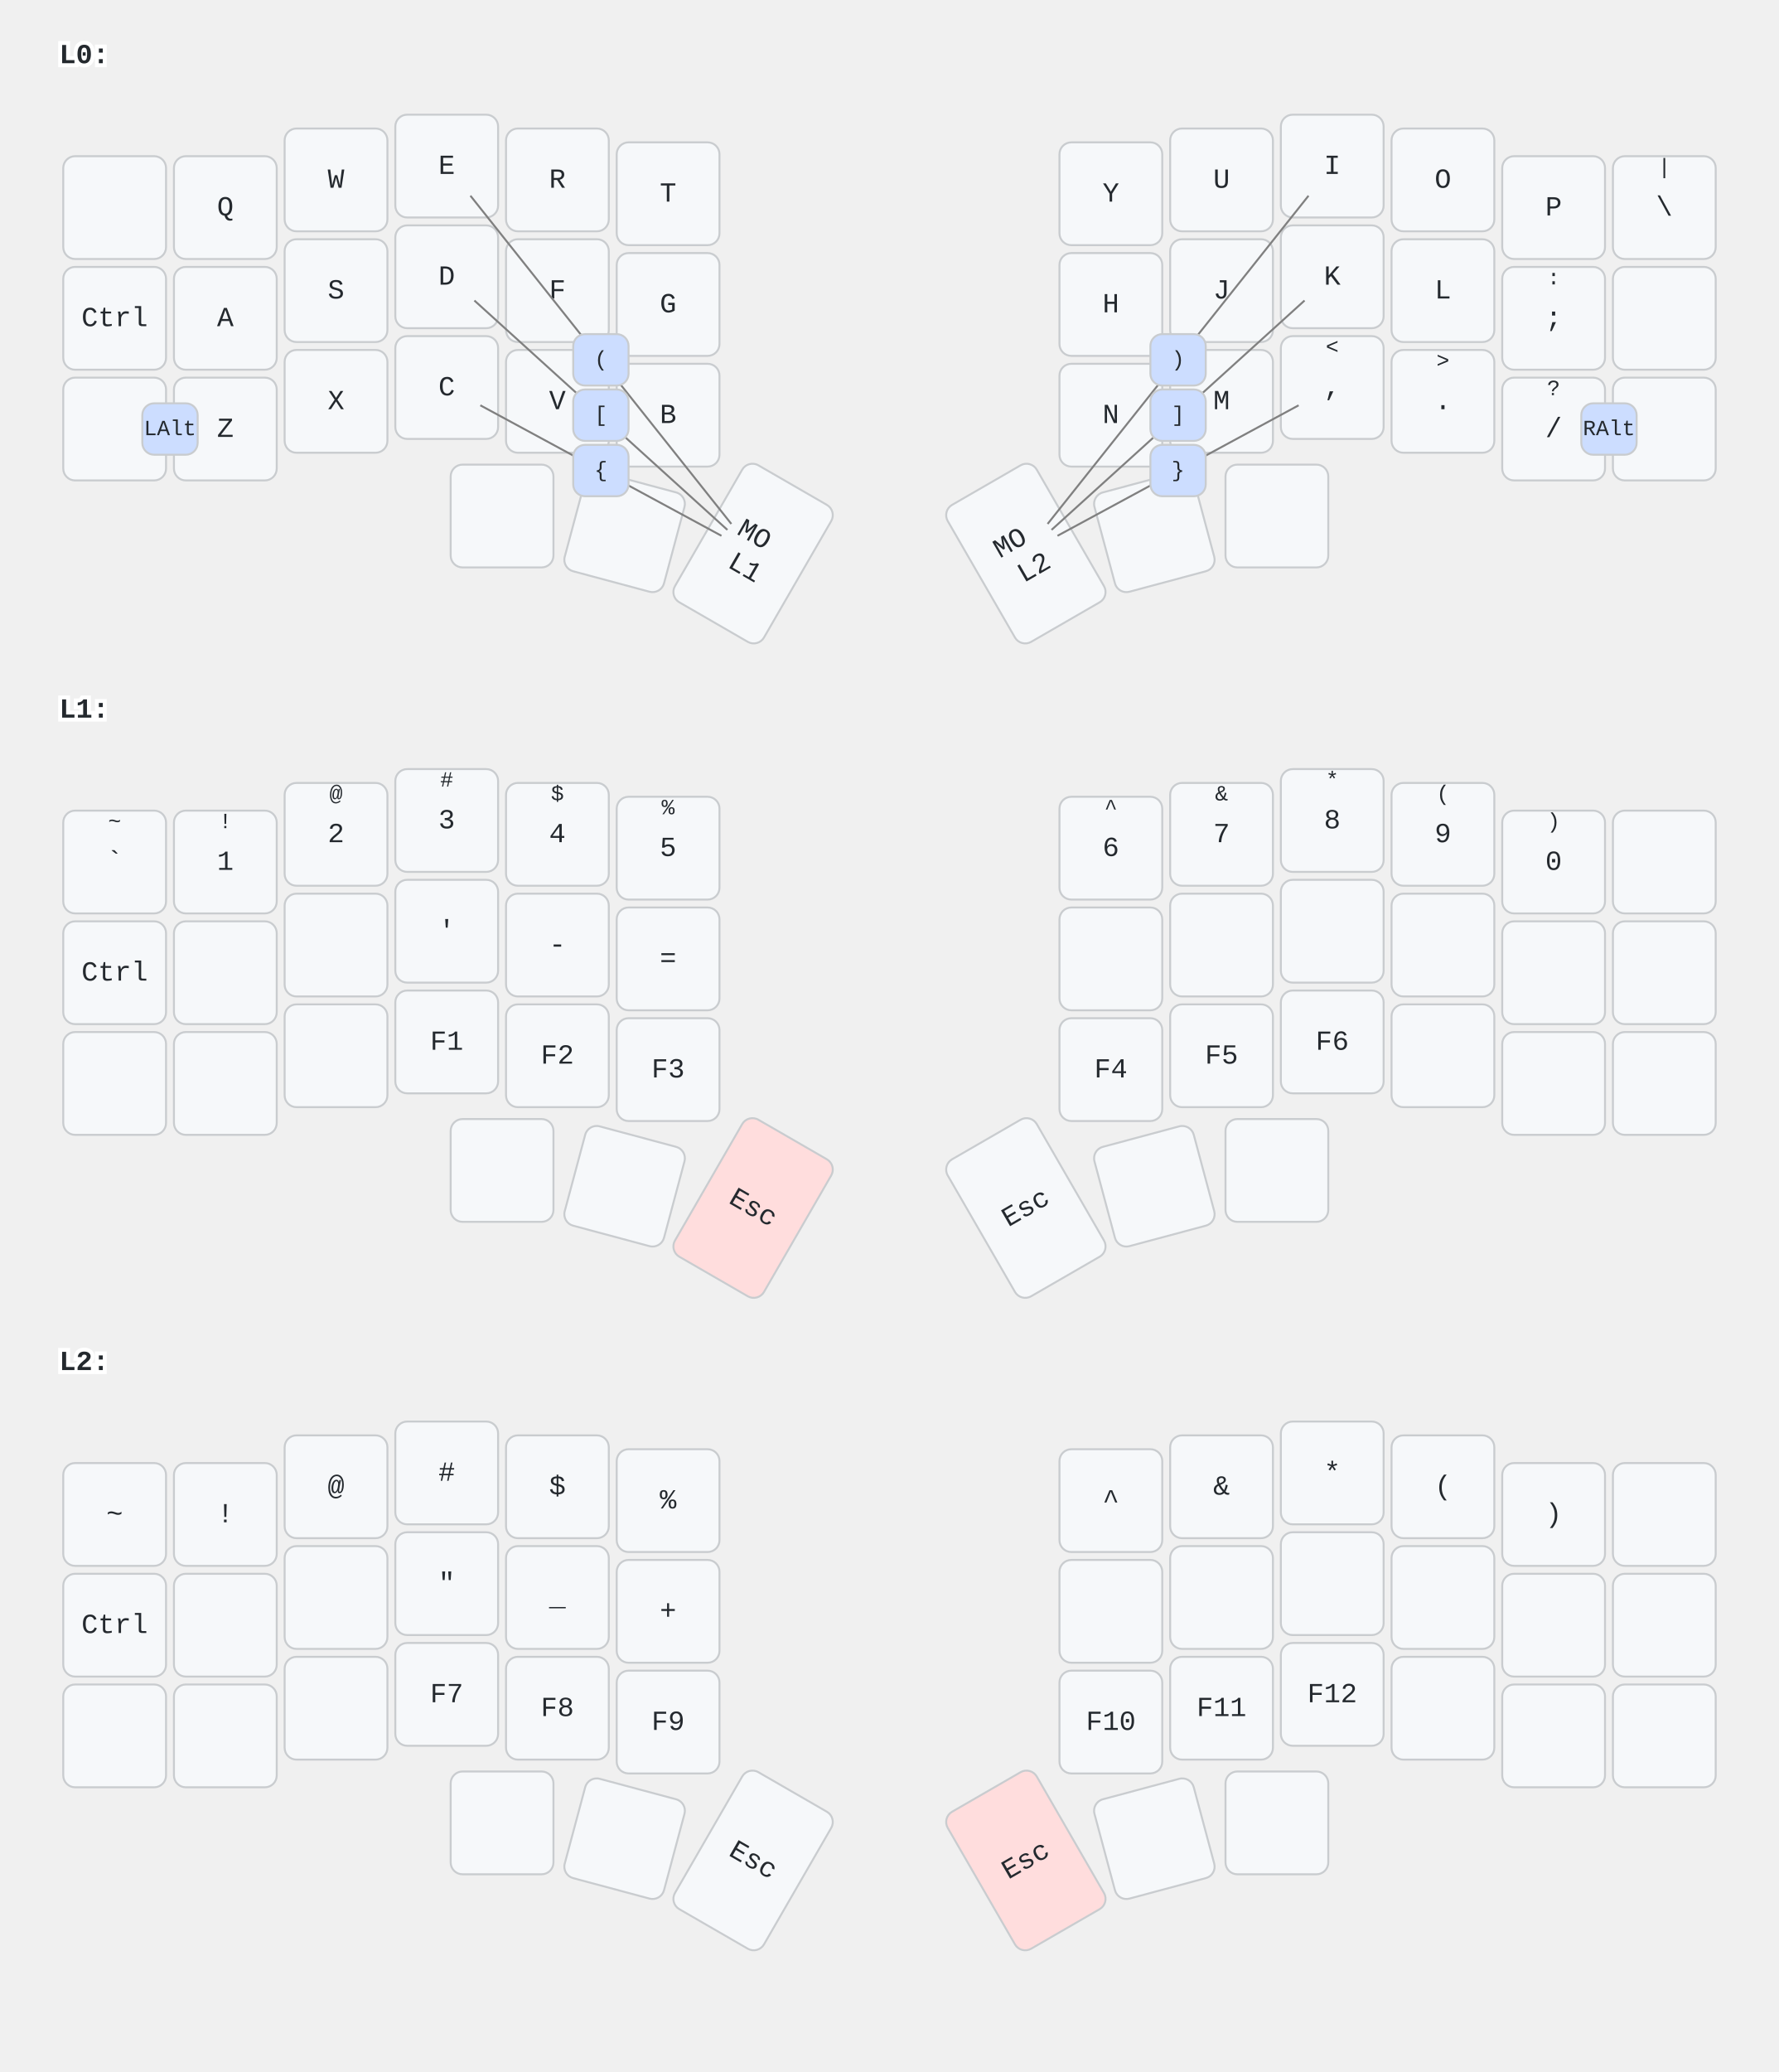
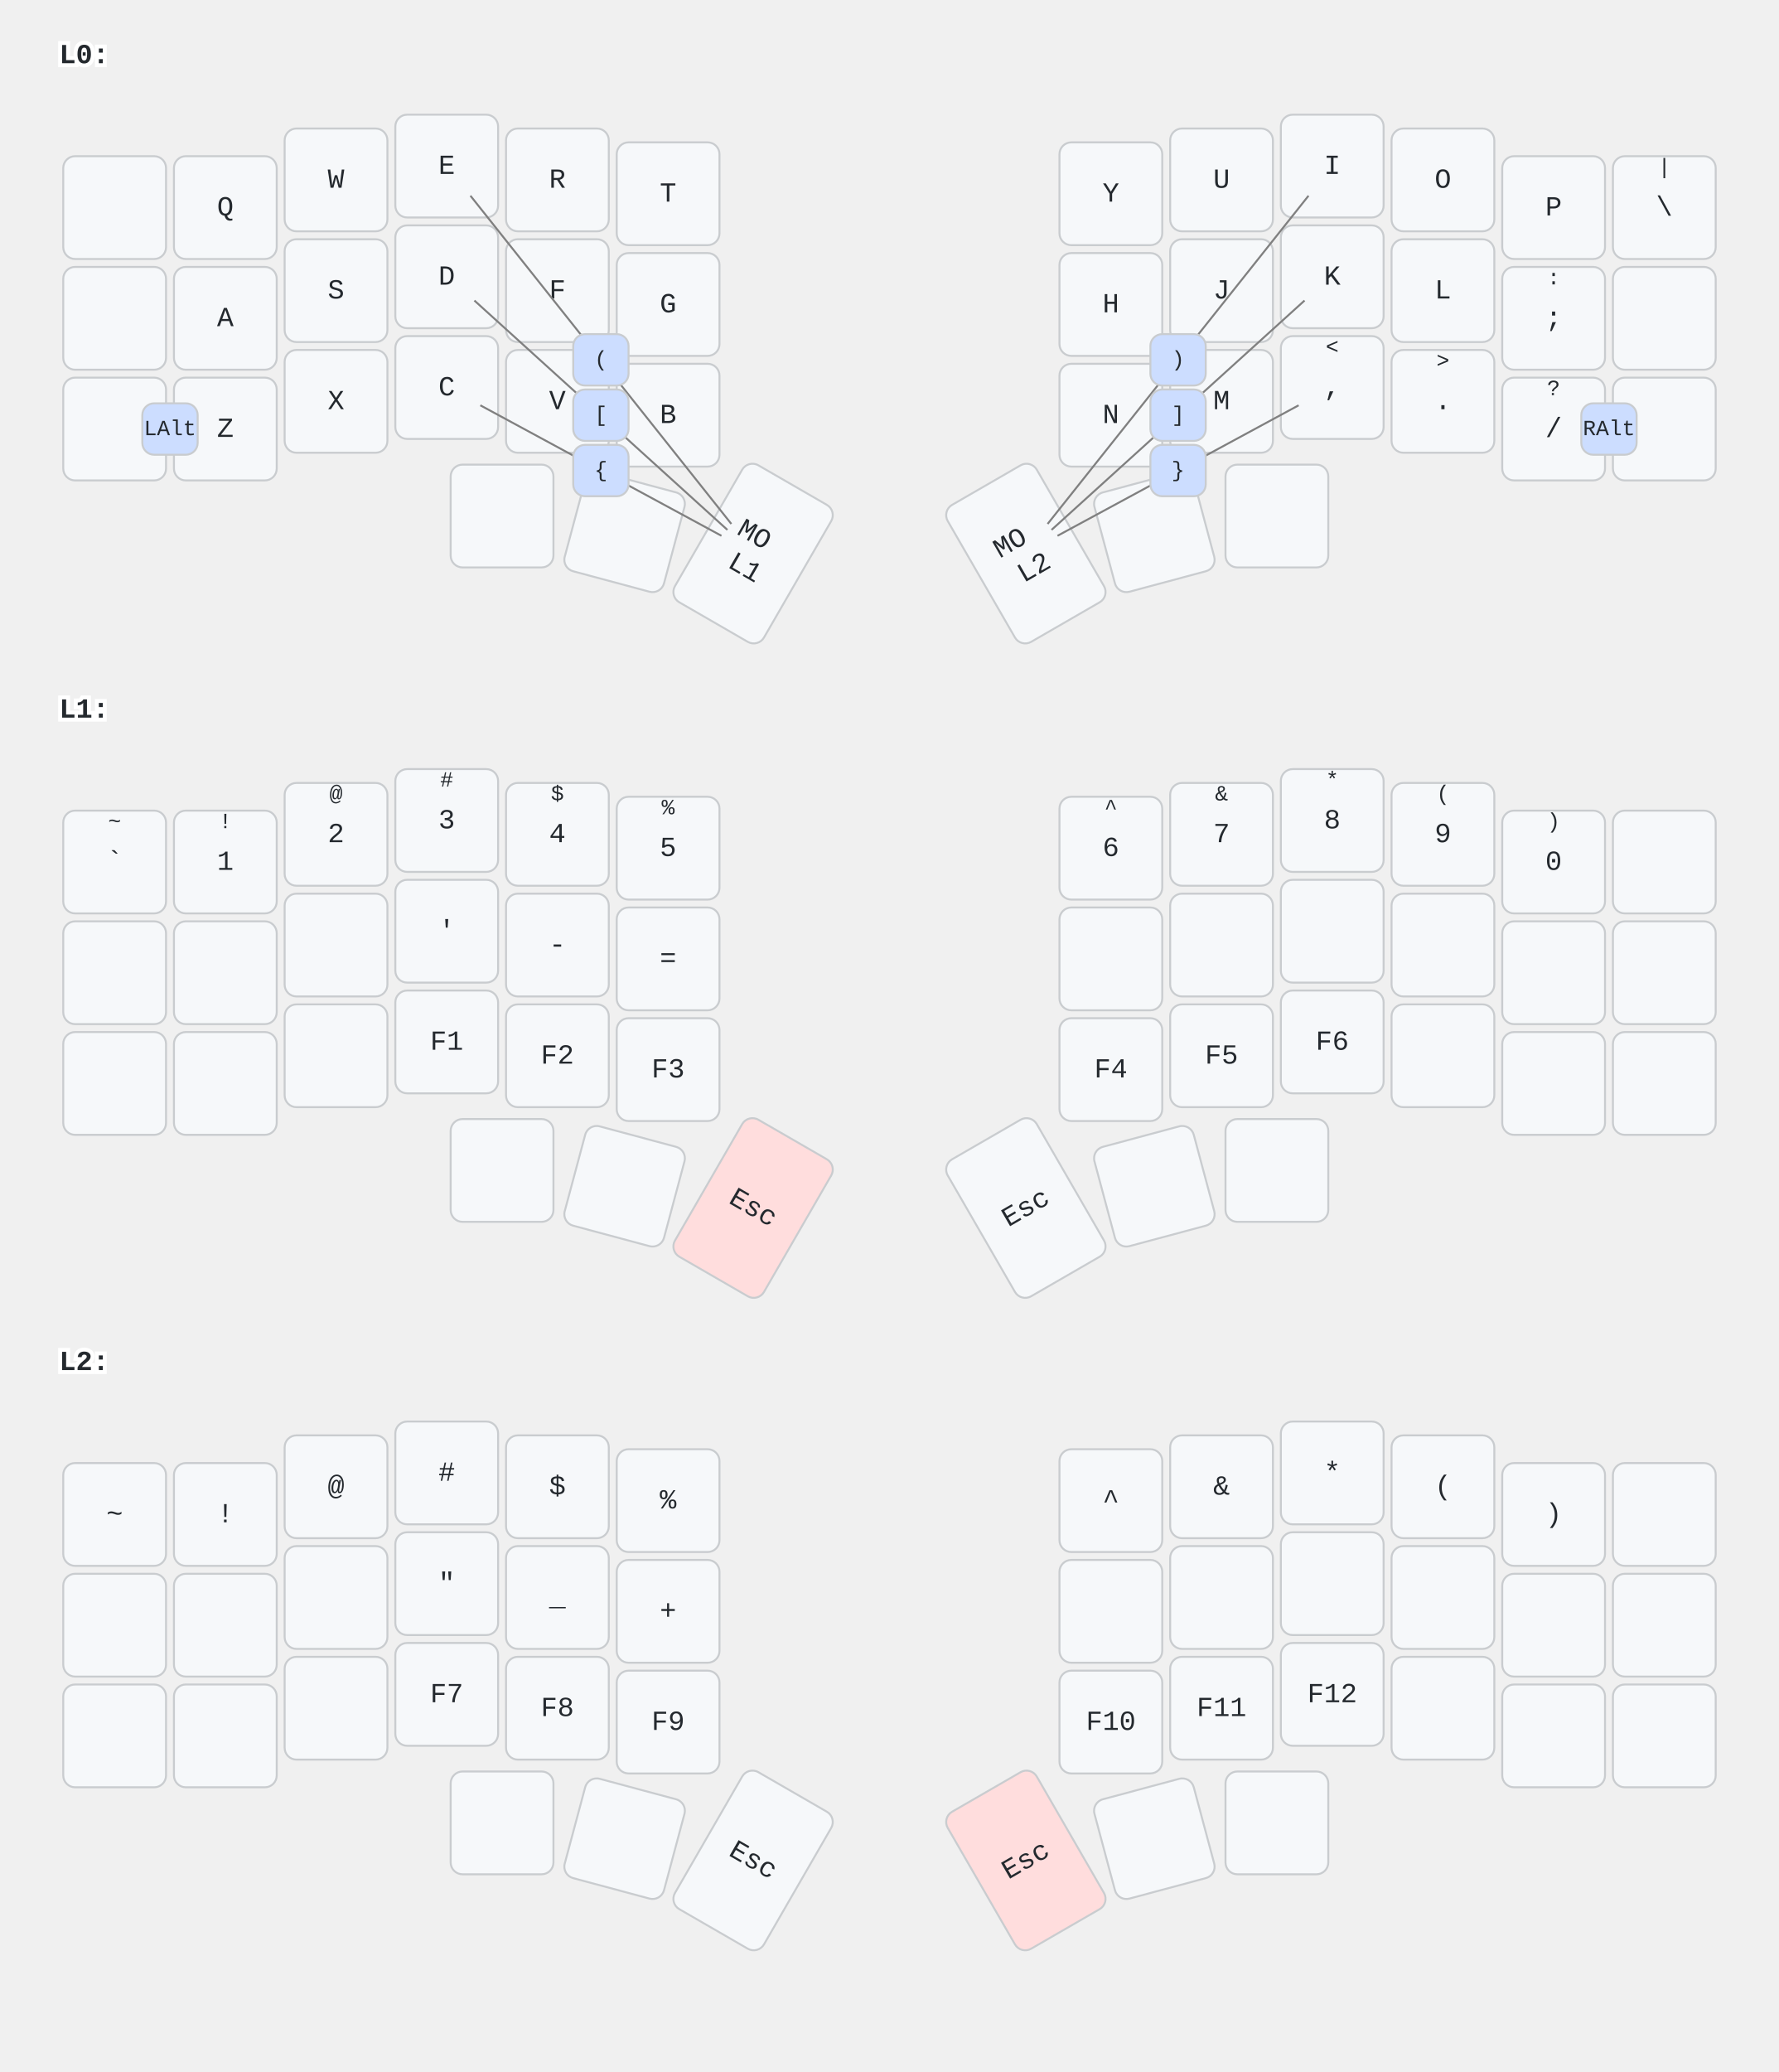
<svg xmlns="http://www.w3.org/2000/svg" xmlns:xlink="http://www.w3.org/1999/xlink" width="900" height="1048" viewBox="0 0 900 1048" class="keymap">
  <defs>/* start glyphs */
<svg id="mdi.apple-keyboard-command">
      <svg viewBox="0 0 24 24">
        <path d="M6,2A4,4 0 0,1 10,6V8H14V6A4,4 0 0,1 18,2A4,4 0 0,1 22,6A4,4 0 0,1 18,10H16V14H18A4,4 0 0,1 22,18A4,4 0 0,1 18,22A4,4 0 0,1 14,18V16H10V18A4,4 0 0,1 6,22A4,4 0 0,1 2,18A4,4 0 0,1 6,14H8V10H6A4,4 0 0,1 2,6A4,4 0 0,1 6,2M16,18A2,2 0 0,0 18,20A2,2 0 0,0 20,18A2,2 0 0,0 18,16H16V18M14,10H10V14H14V10M6,16A2,2 0 0,0 4,18A2,2 0 0,0 6,20A2,2 0 0,0 8,18V16H6M8,6A2,2 0 0,0 6,4A2,2 0 0,0 4,6A2,2 0 0,0 6,8H8V6M18,8A2,2 0 0,0 20,6A2,2 0 0,0 18,4A2,2 0 0,0 16,6V8H18Z" />
+       </svg>
+     </svg>
+     <svg id="mdi.apple-keyboard-control">
+       <svg viewBox="0 0 24 24">
+         <path d="M19.78,11.78L18.36,13.19L12,6.83L5.64,13.19L4.22,11.78L12,4L19.78,11.78Z" />
      </svg>
    </svg>
    <svg id="mdi.apple-keyboard-shift">
      <svg viewBox="0 0 24 24">
        <path d="M15,18V12H17.17L12,6.83L6.83,12H9V18H15M12,4L22,14H17V20H7V14H2L12,4Z" />
      </svg>
    </svg>
    <svg id="mdi.arrow-down">
      <svg viewBox="0 0 24 24">
        <path d="M11,4H13V16L18.5,10.5L19.92,11.92L12,19.84L4.08,11.92L5.5,10.5L11,16V4Z" />
      </svg>
    </svg>
    <svg id="mdi.arrow-left">
      <svg viewBox="0 0 24 24">
        <path d="M20,11V13H8L13.5,18.5L12.08,19.92L4.16,12L12.08,4.08L13.5,5.5L8,11H20Z" />
      </svg>
    </svg>
    <svg id="mdi.arrow-right">
      <svg viewBox="0 0 24 24">
        <path d="M4,11V13H16L10.5,18.5L11.92,19.92L19.84,12L11.92,4.08L10.5,5.5L16,11H4Z" />
      </svg>
    </svg>
    <svg id="mdi.arrow-up">
      <svg viewBox="0 0 24 24">
        <path d="M13,20H11V8L5.5,13.5L4.08,12.08L12,4.16L19.92,12.08L18.5,13.5L13,8V20Z" />
      </svg>
    </svg>
    <svg id="mdi.backspace-outline">
      <svg viewBox="0 0 24 24">
        <path d="M19,15.59L17.59,17L14,13.41L10.41,17L9,15.59L12.59,12L9,8.41L10.41,7L14,10.59L17.59,7L19,8.41L15.41,12L19,15.59M22,3A2,2 0 0,1 24,5V19A2,2 0 0,1 22,21H7C6.31,21 5.77,20.64 5.41,20.11L0,12L5.41,3.88C5.77,3.35 6.31,3 7,3H22M22,5H7L2.28,12L7,19H22V5Z" />
      </svg>
    </svg>
    <svg id="mdi.keyboard-return">
      <svg viewBox="0 0 24 24">
        <path d="M19,7V11H5.83L9.41,7.41L8,6L2,12L8,18L9.41,16.58L5.83,13H21V7H19Z" />
      </svg>
    </svg>
    <svg id="mdi.keyboard-space">
      <svg viewBox="0 0 24 24">
        <path d="M3 15H5V19H19V15H21V19C21 20.1 20.1 21 19 21H5C3.9 21 3 20.1 3 19V15Z" />
      </svg>
    </svg>
    <svg id="mdi.keyboard-tab">
      <svg viewBox="0 0 24 24">
        <path d="M20,18H22V6H20M11.59,7.41L15.17,11H1V13H15.17L11.59,16.58L13,18L19,12L13,6L11.59,7.41Z" />
      </svg>
    </svg>
  </defs>/* end glyphs */
<style>/* inherit to force styles through use tags */
svg path {
    fill: inherit;
}

/* font and background color specifications */
svg.keymap {
    font-family: SFMono-Regular,Consolas,Liberation Mono,Menlo,monospace;
    font-size: 14px;
    font-kerning: normal;
    text-rendering: optimizeLegibility;
    fill: #24292e;
}

/* default key styling */
rect.key {
    fill: #f6f8fa;
}

rect.key, rect.combo {
    stroke: #c9cccf;
    stroke-width: 1;
}

/* default key side styling, only used is draw_key_sides is set */
rect.side {
    filter: brightness(90%);
}

/* color accent for combo boxes */
rect.combo, rect.combo-separate {
    fill: #cdf;
}

/* color accent for held keys */
rect.held, rect.combo.held {
    fill: #fdd;
}

/* color accent for ghost (optional) keys */
rect.ghost, rect.combo.ghost {
    stroke-dasharray: 4, 4;
    stroke-width: 2;
}

text {
    text-anchor: middle;
    dominant-baseline: middle;
}

/* styling for layer labels */
text.label {
    font-weight: bold;
    text-anchor: start;
    stroke: white;
    stroke-width: 4;
    paint-order: stroke;
}

/* styling for optional footer */
text.footer {
    text-anchor: end;
    dominant-baseline: auto;
    stroke: white;
    stroke-width: 4;
    paint-order: stroke;
}

/* styling for combo tap, and key non-tap label text */
text.combo, text.hold, text.shifted, text.left, text.right {
    font-size: 11px;
}

text.hold {
    text-anchor: middle;
    dominant-baseline: auto;
}

text.shifted {
    text-anchor: middle;
    dominant-baseline: hanging;
}

text.left {
    text-anchor: start;
}

text.right {
    text-anchor: end;
}

text.layer-activator {
    text-decoration: underline;
}

/* styling for hold/shifted label text in combo box */
text.combo.hold, text.combo.shifted, text.combo.left, text.combo.right {
    font-size: 8px;
}

/* lighter symbol for transparent keys */
text.trans {
    fill: #7b7e81;
}

/* styling for combo dendrons */
path.combo {
    stroke-width: 1;
    stroke: gray;
    fill: none;
}

/* Start Tabler Icons Cleanup */
/* cannot use height/width with glyphs */
.icon-tabler &gt; path {
    fill: inherit;
    stroke: inherit;
    stroke-width: 2;
}
/* hide tabler's default box */
.icon-tabler &gt; path[stroke="none"][fill="none"] {
    visibility: hidden;
}
/* End Tabler Icons Cleanup */

@media (prefers-color-scheme: dark) {
svg.keymap { fill: #d1d6db; }
rect.key { fill: #3f4750; }
rect.key, rect.combo { stroke: #60666c; }
rect.combo, rect.combo-separate { fill: #1f3d7a; }
rect.held, rect.combo.held { fill: #854747; }
text.label, text.footer { stroke: black; }
text.trans { fill: #7e8184; }
path.combo { stroke: #7f7f7f; }

}
svg.keymap { background-color: #FFF; }</style>
  <g transform="translate(30, 0)" class="layer-L0">
    <text x="0" y="28" class="label" id="L0">L0:</text>
    <g transform="translate(0, 56)">
      <g transform="translate(28, 49)" class="key keypos-0">
        <rect rx="6" ry="6" x="-26" y="-26" width="52" height="52" class="key" />
        <use href="#mdi.keyboard-tab" xlink:href="#mdi.keyboard-tab" x="-10" y="-10" height="20" width="20.0" class="key tap glyph mdi.keyboard-tab" />
      </g>
      <g transform="translate(84, 49)" class="key keypos-1">
        <rect rx="6" ry="6" x="-26" y="-26" width="52" height="52" class="key" />
        <text x="0" y="0" class="key tap">Q</text>
      </g>
      <g transform="translate(140, 35)" class="key keypos-2">
        <rect rx="6" ry="6" x="-26" y="-26" width="52" height="52" class="key" />
        <text x="0" y="0" class="key tap">W</text>
      </g>
      <g transform="translate(196, 28)" class="key keypos-3">
        <rect rx="6" ry="6" x="-26" y="-26" width="52" height="52" class="key" />
        <text x="0" y="0" class="key tap">E</text>
      </g>
      <g transform="translate(252, 35)" class="key keypos-4">
        <rect rx="6" ry="6" x="-26" y="-26" width="52" height="52" class="key" />
        <text x="0" y="0" class="key tap">R</text>
      </g>
      <g transform="translate(308, 42)" class="key keypos-5">
        <rect rx="6" ry="6" x="-26" y="-26" width="52" height="52" class="key" />
        <text x="0" y="0" class="key tap">T</text>
      </g>
      <g transform="translate(532, 42)" class="key keypos-6">
        <rect rx="6" ry="6" x="-26" y="-26" width="52" height="52" class="key" />
        <text x="0" y="0" class="key tap">Y</text>
      </g>
      <g transform="translate(588, 35)" class="key keypos-7">
        <rect rx="6" ry="6" x="-26" y="-26" width="52" height="52" class="key" />
        <text x="0" y="0" class="key tap">U</text>
      </g>
      <g transform="translate(644, 28)" class="key keypos-8">
        <rect rx="6" ry="6" x="-26" y="-26" width="52" height="52" class="key" />
        <text x="0" y="0" class="key tap">I</text>
      </g>
      <g transform="translate(700, 35)" class="key keypos-9">
        <rect rx="6" ry="6" x="-26" y="-26" width="52" height="52" class="key" />
        <text x="0" y="0" class="key tap">O</text>
      </g>
      <g transform="translate(756, 49)" class="key keypos-10">
        <rect rx="6" ry="6" x="-26" y="-26" width="52" height="52" class="key" />
        <text x="0" y="0" class="key tap">P</text>
      </g>
      <g transform="translate(812, 49)" class="key keypos-11">
        <rect rx="6" ry="6" x="-26" y="-26" width="52" height="52" class="key" />
        <text x="0" y="0" class="key tap">\</text>
        <text x="0" y="-23" class="key shifted">|</text>
      </g>
      <g transform="translate(28, 105)" class="key keypos-12">
        <rect rx="6" ry="6" x="-26" y="-26" width="52" height="52" class="key" />
-         <text x="0" y="0" class="key tap">Ctrl</text>
+         <use href="#mdi.apple-keyboard-control" xlink:href="#mdi.apple-keyboard-control" x="-10" y="-10" height="20" width="20.0" class="key tap glyph mdi.apple-keyboard-control" />
      </g>
      <g transform="translate(84, 105)" class="key keypos-13">
        <rect rx="6" ry="6" x="-26" y="-26" width="52" height="52" class="key" />
        <text x="0" y="0" class="key tap">A</text>
      </g>
      <g transform="translate(140, 91)" class="key keypos-14">
        <rect rx="6" ry="6" x="-26" y="-26" width="52" height="52" class="key" />
        <text x="0" y="0" class="key tap">S</text>
      </g>
      <g transform="translate(196, 84)" class="key keypos-15">
        <rect rx="6" ry="6" x="-26" y="-26" width="52" height="52" class="key" />
        <text x="0" y="0" class="key tap">D</text>
      </g>
      <g transform="translate(252, 91)" class="key keypos-16">
        <rect rx="6" ry="6" x="-26" y="-26" width="52" height="52" class="key" />
        <text x="0" y="0" class="key tap">F</text>
      </g>
      <g transform="translate(308, 98)" class="key keypos-17">
        <rect rx="6" ry="6" x="-26" y="-26" width="52" height="52" class="key" />
        <text x="0" y="0" class="key tap">G</text>
      </g>
      <g transform="translate(532, 98)" class="key keypos-18">
        <rect rx="6" ry="6" x="-26" y="-26" width="52" height="52" class="key" />
        <text x="0" y="0" class="key tap">H</text>
      </g>
      <g transform="translate(588, 91)" class="key keypos-19">
        <rect rx="6" ry="6" x="-26" y="-26" width="52" height="52" class="key" />
        <text x="0" y="0" class="key tap">J</text>
      </g>
      <g transform="translate(644, 84)" class="key keypos-20">
        <rect rx="6" ry="6" x="-26" y="-26" width="52" height="52" class="key" />
        <text x="0" y="0" class="key tap">K</text>
      </g>
      <g transform="translate(700, 91)" class="key keypos-21">
        <rect rx="6" ry="6" x="-26" y="-26" width="52" height="52" class="key" />
        <text x="0" y="0" class="key tap">L</text>
      </g>
      <g transform="translate(756, 105)" class="key keypos-22">
        <rect rx="6" ry="6" x="-26" y="-26" width="52" height="52" class="key" />
        <text x="0" y="0" class="key tap">;</text>
        <text x="0" y="-23" class="key shifted">:</text>
      </g>
      <g transform="translate(812, 105)" class="key keypos-23">
        <rect rx="6" ry="6" x="-26" y="-26" width="52" height="52" class="key" />
        <use href="#mdi.keyboard-return" xlink:href="#mdi.keyboard-return" x="-10" y="-10" height="20" width="20.0" class="key tap glyph mdi.keyboard-return" />
      </g>
      <g transform="translate(28, 161)" class="key keypos-24">
        <rect rx="6" ry="6" x="-26" y="-26" width="52" height="52" class="key" />
        <use href="#mdi.apple-keyboard-shift" xlink:href="#mdi.apple-keyboard-shift" x="-10" y="-10" height="20" width="20.0" class="key tap glyph mdi.apple-keyboard-shift" />
      </g>
      <g transform="translate(84, 161)" class="key keypos-25">
        <rect rx="6" ry="6" x="-26" y="-26" width="52" height="52" class="key" />
        <text x="0" y="0" class="key tap">Z</text>
      </g>
      <g transform="translate(140, 147)" class="key keypos-26">
        <rect rx="6" ry="6" x="-26" y="-26" width="52" height="52" class="key" />
        <text x="0" y="0" class="key tap">X</text>
      </g>
      <g transform="translate(196, 140)" class="key keypos-27">
        <rect rx="6" ry="6" x="-26" y="-26" width="52" height="52" class="key" />
        <text x="0" y="0" class="key tap">C</text>
      </g>
      <g transform="translate(252, 147)" class="key keypos-28">
        <rect rx="6" ry="6" x="-26" y="-26" width="52" height="52" class="key" />
        <text x="0" y="0" class="key tap">V</text>
      </g>
      <g transform="translate(308, 154)" class="key keypos-29">
        <rect rx="6" ry="6" x="-26" y="-26" width="52" height="52" class="key" />
        <text x="0" y="0" class="key tap">B</text>
      </g>
      <g transform="translate(532, 154)" class="key keypos-30">
        <rect rx="6" ry="6" x="-26" y="-26" width="52" height="52" class="key" />
        <text x="0" y="0" class="key tap">N</text>
      </g>
      <g transform="translate(588, 147)" class="key keypos-31">
        <rect rx="6" ry="6" x="-26" y="-26" width="52" height="52" class="key" />
        <text x="0" y="0" class="key tap">M</text>
      </g>
      <g transform="translate(644, 140)" class="key keypos-32">
        <rect rx="6" ry="6" x="-26" y="-26" width="52" height="52" class="key" />
        <text x="0" y="0" class="key tap">,</text>
        <text x="0" y="-23" class="key shifted">&lt;</text>
      </g>
      <g transform="translate(700, 147)" class="key keypos-33">
        <rect rx="6" ry="6" x="-26" y="-26" width="52" height="52" class="key" />
        <text x="0" y="0" class="key tap">.</text>
        <text x="0" y="-23" class="key shifted">&gt;</text>
      </g>
      <g transform="translate(756, 161)" class="key keypos-34">
        <rect rx="6" ry="6" x="-26" y="-26" width="52" height="52" class="key" />
        <text x="0" y="0" class="key tap">/</text>
        <text x="0" y="-23" class="key shifted">?</text>
      </g>
      <g transform="translate(812, 161)" class="key keypos-35">
        <rect rx="6" ry="6" x="-26" y="-26" width="52" height="52" class="key" />
        <use href="#mdi.apple-keyboard-shift" xlink:href="#mdi.apple-keyboard-shift" x="-10" y="-10" height="20" width="20.0" class="key tap glyph mdi.apple-keyboard-shift" />
      </g>
      <g transform="translate(224, 205)" class="key keypos-36">
        <rect rx="6" ry="6" x="-26" y="-26" width="52" height="52" class="key" />
        <use href="#mdi.apple-keyboard-command" xlink:href="#mdi.apple-keyboard-command" x="-10" y="-10" height="20" width="20.0" class="key tap glyph mdi.apple-keyboard-command" />
      </g>
      <g transform="translate(286, 213) rotate(15.0)" class="key keypos-37">
        <rect rx="6" ry="6" x="-26" y="-26" width="52" height="52" class="key" />
        <use href="#mdi.keyboard-space" xlink:href="#mdi.keyboard-space" x="-10" y="-10" height="20" width="20.0" class="key tap glyph mdi.keyboard-space" />
      </g>
      <g transform="translate(351, 224) rotate(30.0)" class="key keypos-38">
        <rect rx="6" ry="6" x="-26" y="-40" width="52" height="80" class="key" />
        <text x="0" y="0" class="key tap">
          <tspan x="0" dy="-0.6em">MO</tspan>
          <tspan x="0" dy="1.2em">L1</tspan>
        </text>
      </g>
      <g transform="translate(489, 224) rotate(-30.0)" class="key keypos-39">
        <rect rx="6" ry="6" x="-26" y="-40" width="52" height="80" class="key" />
        <text x="0" y="0" class="key tap">
          <tspan x="0" dy="-0.6em">MO</tspan>
          <tspan x="0" dy="1.2em">L2</tspan>
        </text>
      </g>
      <g transform="translate(554, 213) rotate(-15.0)" class="key keypos-40">
        <rect rx="6" ry="6" x="-26" y="-26" width="52" height="52" class="key" />
        <use href="#mdi.backspace-outline" xlink:href="#mdi.backspace-outline" x="-10" y="-10" height="20" width="20.0" class="key tap glyph mdi.backspace-outline" />
      </g>
      <g transform="translate(616, 205)" class="key keypos-41">
        <rect rx="6" ry="6" x="-26" y="-26" width="52" height="52" class="key" />
        <use href="#mdi.apple-keyboard-command" xlink:href="#mdi.apple-keyboard-command" x="-10" y="-10" height="20" width="20.0" class="key tap glyph mdi.apple-keyboard-command" />
      </g>
      <g class="combo combopos-0">
        <path d="M274,126 l-66,-83" class="combo" />
        <path d="M274,126 l66,83" class="combo" />
        <rect rx="6" ry="6" x="260" y="113" width="28" height="26" class="combo" />
        <text x="274" y="126" class="combo tap">(</text>
      </g>
      <g class="combo combopos-1">
        <path d="M274,154 l-64,-58" class="combo" />
        <path d="M274,154 l64,58" class="combo" />
        <rect rx="6" ry="6" x="260" y="141" width="28" height="26" class="combo" />
        <text x="274" y="154" class="combo tap">[</text>
      </g>
      <g class="combo combopos-2">
        <path d="M274,182 l-61,-33" class="combo" />
        <path d="M274,182 l61,33" class="combo" />
        <rect rx="6" ry="6" x="260" y="169" width="28" height="26" class="combo" />
        <text x="274" y="182" class="combo tap">{</text>
      </g>
      <g class="combo combopos-3">
        <path d="M566,126 l66,-83" class="combo" />
        <path d="M566,126 l-66,83" class="combo" />
        <rect rx="6" ry="6" x="552" y="113" width="28" height="26" class="combo" />
        <text x="566" y="126" class="combo tap">)</text>
      </g>
      <g class="combo combopos-4">
        <path d="M566,154 l64,-58" class="combo" />
        <path d="M566,154 l-64,58" class="combo" />
        <rect rx="6" ry="6" x="552" y="141" width="28" height="26" class="combo" />
        <text x="566" y="154" class="combo tap">]</text>
      </g>
      <g class="combo combopos-5">
        <path d="M566,182 l61,-33" class="combo" />
        <path d="M566,182 l-61,33" class="combo" />
        <rect rx="6" ry="6" x="552" y="169" width="28" height="26" class="combo" />
        <text x="566" y="182" class="combo tap">}</text>
      </g>
      <g class="combo combopos-6">
        <rect rx="6" ry="6" x="42" y="148" width="28" height="26" class="combo" />
        <text x="56" y="161" class="combo tap">LAlt</text>
      </g>
      <g class="combo combopos-7">
        <rect rx="6" ry="6" x="770" y="148" width="28" height="26" class="combo" />
        <text x="784" y="161" class="combo tap">RAlt</text>
      </g>
    </g>
  </g>
  <g transform="translate(30, 331)" class="layer-L1">
    <text x="0" y="28" class="label" id="L1">L1:</text>
    <g transform="translate(0, 56)">
      <g transform="translate(28, 49)" class="key keypos-0">
        <rect rx="6" ry="6" x="-26" y="-26" width="52" height="52" class="key" />
        <text x="0" y="0" class="key tap">`</text>
        <text x="0" y="-23" class="key shifted">~</text>
      </g>
      <g transform="translate(84, 49)" class="key keypos-1">
        <rect rx="6" ry="6" x="-26" y="-26" width="52" height="52" class="key" />
        <text x="0" y="0" class="key tap">1</text>
        <text x="0" y="-23" class="key shifted">!</text>
      </g>
      <g transform="translate(140, 35)" class="key keypos-2">
        <rect rx="6" ry="6" x="-26" y="-26" width="52" height="52" class="key" />
        <text x="0" y="0" class="key tap">2</text>
        <text x="0" y="-23" class="key shifted">@</text>
      </g>
      <g transform="translate(196, 28)" class="key keypos-3">
        <rect rx="6" ry="6" x="-26" y="-26" width="52" height="52" class="key" />
        <text x="0" y="0" class="key tap">3</text>
        <text x="0" y="-23" class="key shifted">#</text>
      </g>
      <g transform="translate(252, 35)" class="key keypos-4">
        <rect rx="6" ry="6" x="-26" y="-26" width="52" height="52" class="key" />
        <text x="0" y="0" class="key tap">4</text>
        <text x="0" y="-23" class="key shifted">$</text>
      </g>
      <g transform="translate(308, 42)" class="key keypos-5">
        <rect rx="6" ry="6" x="-26" y="-26" width="52" height="52" class="key" />
        <text x="0" y="0" class="key tap">5</text>
        <text x="0" y="-23" class="key shifted">%</text>
      </g>
      <g transform="translate(532, 42)" class="key keypos-6">
        <rect rx="6" ry="6" x="-26" y="-26" width="52" height="52" class="key" />
        <text x="0" y="0" class="key tap">6</text>
        <text x="0" y="-23" class="key shifted">^</text>
      </g>
      <g transform="translate(588, 35)" class="key keypos-7">
        <rect rx="6" ry="6" x="-26" y="-26" width="52" height="52" class="key" />
        <text x="0" y="0" class="key tap">7</text>
        <text x="0" y="-23" class="key shifted">&amp;</text>
      </g>
      <g transform="translate(644, 28)" class="key keypos-8">
        <rect rx="6" ry="6" x="-26" y="-26" width="52" height="52" class="key" />
        <text x="0" y="0" class="key tap">8</text>
        <text x="0" y="-23" class="key shifted">*</text>
      </g>
      <g transform="translate(700, 35)" class="key keypos-9">
        <rect rx="6" ry="6" x="-26" y="-26" width="52" height="52" class="key" />
        <text x="0" y="0" class="key tap">9</text>
        <text x="0" y="-23" class="key shifted">(</text>
      </g>
      <g transform="translate(756, 49)" class="key keypos-10">
        <rect rx="6" ry="6" x="-26" y="-26" width="52" height="52" class="key" />
        <text x="0" y="0" class="key tap">0</text>
        <text x="0" y="-23" class="key shifted">)</text>
      </g>
      <g transform="translate(812, 49)" class="key keypos-11">
        <rect rx="6" ry="6" x="-26" y="-26" width="52" height="52" class="key" />
      </g>
      <g transform="translate(28, 105)" class="key keypos-12">
        <rect rx="6" ry="6" x="-26" y="-26" width="52" height="52" class="key" />
-         <text x="0" y="0" class="key tap">Ctrl</text>
+         <use href="#mdi.apple-keyboard-control" xlink:href="#mdi.apple-keyboard-control" x="-10" y="-10" height="20" width="20.0" class="key tap glyph mdi.apple-keyboard-control" />
      </g>
      <g transform="translate(84, 105)" class="key keypos-13">
        <rect rx="6" ry="6" x="-26" y="-26" width="52" height="52" class="key" />
      </g>
      <g transform="translate(140, 91)" class="key keypos-14">
        <rect rx="6" ry="6" x="-26" y="-26" width="52" height="52" class="key" />
      </g>
      <g transform="translate(196, 84)" class="key keypos-15">
        <rect rx="6" ry="6" x="-26" y="-26" width="52" height="52" class="key" />
        <text x="0" y="0" class="key tap">'</text>
      </g>
      <g transform="translate(252, 91)" class="key keypos-16">
        <rect rx="6" ry="6" x="-26" y="-26" width="52" height="52" class="key" />
        <text x="0" y="0" class="key tap">-</text>
      </g>
      <g transform="translate(308, 98)" class="key keypos-17">
        <rect rx="6" ry="6" x="-26" y="-26" width="52" height="52" class="key" />
        <text x="0" y="0" class="key tap">=</text>
      </g>
      <g transform="translate(532, 98)" class="key keypos-18">
        <rect rx="6" ry="6" x="-26" y="-26" width="52" height="52" class="key" />
        <use href="#mdi.arrow-left" xlink:href="#mdi.arrow-left" x="-10" y="-10" height="20" width="20.0" class="key tap glyph mdi.arrow-left" />
      </g>
      <g transform="translate(588, 91)" class="key keypos-19">
        <rect rx="6" ry="6" x="-26" y="-26" width="52" height="52" class="key" />
        <use href="#mdi.arrow-down" xlink:href="#mdi.arrow-down" x="-10" y="-10" height="20" width="20.0" class="key tap glyph mdi.arrow-down" />
      </g>
      <g transform="translate(644, 84)" class="key keypos-20">
        <rect rx="6" ry="6" x="-26" y="-26" width="52" height="52" class="key" />
        <use href="#mdi.arrow-up" xlink:href="#mdi.arrow-up" x="-10" y="-10" height="20" width="20.0" class="key tap glyph mdi.arrow-up" />
      </g>
      <g transform="translate(700, 91)" class="key keypos-21">
        <rect rx="6" ry="6" x="-26" y="-26" width="52" height="52" class="key" />
        <use href="#mdi.arrow-right" xlink:href="#mdi.arrow-right" x="-10" y="-10" height="20" width="20.0" class="key tap glyph mdi.arrow-right" />
      </g>
      <g transform="translate(756, 105)" class="key keypos-22">
        <rect rx="6" ry="6" x="-26" y="-26" width="52" height="52" class="key" />
      </g>
      <g transform="translate(812, 105)" class="key keypos-23">
        <rect rx="6" ry="6" x="-26" y="-26" width="52" height="52" class="key" />
        <use href="#mdi.keyboard-return" xlink:href="#mdi.keyboard-return" x="-10" y="-10" height="20" width="20.0" class="key tap glyph mdi.keyboard-return" />
      </g>
      <g transform="translate(28, 161)" class="key keypos-24">
        <rect rx="6" ry="6" x="-26" y="-26" width="52" height="52" class="key" />
        <use href="#mdi.apple-keyboard-shift" xlink:href="#mdi.apple-keyboard-shift" x="-10" y="-10" height="20" width="20.0" class="key tap glyph mdi.apple-keyboard-shift" />
      </g>
      <g transform="translate(84, 161)" class="key keypos-25">
        <rect rx="6" ry="6" x="-26" y="-26" width="52" height="52" class="key" />
      </g>
      <g transform="translate(140, 147)" class="key keypos-26">
        <rect rx="6" ry="6" x="-26" y="-26" width="52" height="52" class="key" />
      </g>
      <g transform="translate(196, 140)" class="key keypos-27">
        <rect rx="6" ry="6" x="-26" y="-26" width="52" height="52" class="key" />
        <text x="0" y="0" class="key tap">F1</text>
      </g>
      <g transform="translate(252, 147)" class="key keypos-28">
        <rect rx="6" ry="6" x="-26" y="-26" width="52" height="52" class="key" />
        <text x="0" y="0" class="key tap">F2</text>
      </g>
      <g transform="translate(308, 154)" class="key keypos-29">
        <rect rx="6" ry="6" x="-26" y="-26" width="52" height="52" class="key" />
        <text x="0" y="0" class="key tap">F3</text>
      </g>
      <g transform="translate(532, 154)" class="key keypos-30">
        <rect rx="6" ry="6" x="-26" y="-26" width="52" height="52" class="key" />
        <text x="0" y="0" class="key tap">F4</text>
      </g>
      <g transform="translate(588, 147)" class="key keypos-31">
        <rect rx="6" ry="6" x="-26" y="-26" width="52" height="52" class="key" />
        <text x="0" y="0" class="key tap">F5</text>
      </g>
      <g transform="translate(644, 140)" class="key keypos-32">
        <rect rx="6" ry="6" x="-26" y="-26" width="52" height="52" class="key" />
        <text x="0" y="0" class="key tap">F6</text>
      </g>
      <g transform="translate(700, 147)" class="key keypos-33">
        <rect rx="6" ry="6" x="-26" y="-26" width="52" height="52" class="key" />
      </g>
      <g transform="translate(756, 161)" class="key keypos-34">
        <rect rx="6" ry="6" x="-26" y="-26" width="52" height="52" class="key" />
      </g>
      <g transform="translate(812, 161)" class="key keypos-35">
        <rect rx="6" ry="6" x="-26" y="-26" width="52" height="52" class="key" />
        <use href="#mdi.apple-keyboard-shift" xlink:href="#mdi.apple-keyboard-shift" x="-10" y="-10" height="20" width="20.0" class="key tap glyph mdi.apple-keyboard-shift" />
      </g>
      <g transform="translate(224, 205)" class="key keypos-36">
        <rect rx="6" ry="6" x="-26" y="-26" width="52" height="52" class="key" />
        <use href="#mdi.apple-keyboard-command" xlink:href="#mdi.apple-keyboard-command" x="-10" y="-10" height="20" width="20.0" class="key tap glyph mdi.apple-keyboard-command" />
      </g>
      <g transform="translate(286, 213) rotate(15.0)" class="key keypos-37">
        <rect rx="6" ry="6" x="-26" y="-26" width="52" height="52" class="key" />
        <use href="#mdi.keyboard-space" xlink:href="#mdi.keyboard-space" x="-10" y="-10" height="20" width="20.0" class="key tap glyph mdi.keyboard-space" />
      </g>
      <g transform="translate(351, 224) rotate(30.0)" class="key held keypos-38">
        <rect rx="6" ry="6" x="-26" y="-40" width="52" height="80" class="key held" />
        <text x="0" y="0" class="key held tap">Esc</text>
      </g>
      <g transform="translate(489, 224) rotate(-30.0)" class="key keypos-39">
        <rect rx="6" ry="6" x="-26" y="-40" width="52" height="80" class="key" />
        <text x="0" y="0" class="key tap">Esc</text>
      </g>
      <g transform="translate(554, 213) rotate(-15.0)" class="key keypos-40">
        <rect rx="6" ry="6" x="-26" y="-26" width="52" height="52" class="key" />
        <use href="#mdi.backspace-outline" xlink:href="#mdi.backspace-outline" x="-10" y="-10" height="20" width="20.0" class="key tap glyph mdi.backspace-outline" />
      </g>
      <g transform="translate(616, 205)" class="key keypos-41">
        <rect rx="6" ry="6" x="-26" y="-26" width="52" height="52" class="key" />
        <use href="#mdi.apple-keyboard-command" xlink:href="#mdi.apple-keyboard-command" x="-10" y="-10" height="20" width="20.0" class="key tap glyph mdi.apple-keyboard-command" />
      </g>
    </g>
  </g>
  <g transform="translate(30, 661)" class="layer-L2">
    <text x="0" y="28" class="label" id="L2">L2:</text>
    <g transform="translate(0, 56)">
      <g transform="translate(28, 49)" class="key keypos-0">
        <rect rx="6" ry="6" x="-26" y="-26" width="52" height="52" class="key" />
        <text x="0" y="0" class="key tap">~</text>
      </g>
      <g transform="translate(84, 49)" class="key keypos-1">
        <rect rx="6" ry="6" x="-26" y="-26" width="52" height="52" class="key" />
        <text x="0" y="0" class="key tap">!</text>
      </g>
      <g transform="translate(140, 35)" class="key keypos-2">
        <rect rx="6" ry="6" x="-26" y="-26" width="52" height="52" class="key" />
        <text x="0" y="0" class="key tap">@</text>
      </g>
      <g transform="translate(196, 28)" class="key keypos-3">
        <rect rx="6" ry="6" x="-26" y="-26" width="52" height="52" class="key" />
        <text x="0" y="0" class="key tap">#</text>
      </g>
      <g transform="translate(252, 35)" class="key keypos-4">
        <rect rx="6" ry="6" x="-26" y="-26" width="52" height="52" class="key" />
        <text x="0" y="0" class="key tap">$</text>
      </g>
      <g transform="translate(308, 42)" class="key keypos-5">
        <rect rx="6" ry="6" x="-26" y="-26" width="52" height="52" class="key" />
        <text x="0" y="0" class="key tap">%</text>
      </g>
      <g transform="translate(532, 42)" class="key keypos-6">
        <rect rx="6" ry="6" x="-26" y="-26" width="52" height="52" class="key" />
        <text x="0" y="0" class="key tap">^</text>
      </g>
      <g transform="translate(588, 35)" class="key keypos-7">
        <rect rx="6" ry="6" x="-26" y="-26" width="52" height="52" class="key" />
        <text x="0" y="0" class="key tap">&amp;</text>
      </g>
      <g transform="translate(644, 28)" class="key keypos-8">
        <rect rx="6" ry="6" x="-26" y="-26" width="52" height="52" class="key" />
        <text x="0" y="0" class="key tap">*</text>
      </g>
      <g transform="translate(700, 35)" class="key keypos-9">
        <rect rx="6" ry="6" x="-26" y="-26" width="52" height="52" class="key" />
        <text x="0" y="0" class="key tap">(</text>
      </g>
      <g transform="translate(756, 49)" class="key keypos-10">
        <rect rx="6" ry="6" x="-26" y="-26" width="52" height="52" class="key" />
        <text x="0" y="0" class="key tap">)</text>
      </g>
      <g transform="translate(812, 49)" class="key keypos-11">
        <rect rx="6" ry="6" x="-26" y="-26" width="52" height="52" class="key" />
      </g>
      <g transform="translate(28, 105)" class="key keypos-12">
        <rect rx="6" ry="6" x="-26" y="-26" width="52" height="52" class="key" />
-         <text x="0" y="0" class="key tap">Ctrl</text>
+         <use href="#mdi.apple-keyboard-control" xlink:href="#mdi.apple-keyboard-control" x="-10" y="-10" height="20" width="20.0" class="key tap glyph mdi.apple-keyboard-control" />
      </g>
      <g transform="translate(84, 105)" class="key keypos-13">
        <rect rx="6" ry="6" x="-26" y="-26" width="52" height="52" class="key" />
      </g>
      <g transform="translate(140, 91)" class="key keypos-14">
        <rect rx="6" ry="6" x="-26" y="-26" width="52" height="52" class="key" />
      </g>
      <g transform="translate(196, 84)" class="key keypos-15">
        <rect rx="6" ry="6" x="-26" y="-26" width="52" height="52" class="key" />
        <text x="0" y="0" class="key tap">"</text>
      </g>
      <g transform="translate(252, 91)" class="key keypos-16">
        <rect rx="6" ry="6" x="-26" y="-26" width="52" height="52" class="key" />
        <text x="0" y="0" class="key tap">_</text>
      </g>
      <g transform="translate(308, 98)" class="key keypos-17">
        <rect rx="6" ry="6" x="-26" y="-26" width="52" height="52" class="key" />
        <text x="0" y="0" class="key tap">+</text>
      </g>
      <g transform="translate(532, 98)" class="key keypos-18">
        <rect rx="6" ry="6" x="-26" y="-26" width="52" height="52" class="key" />
        <use href="#mdi.arrow-left" xlink:href="#mdi.arrow-left" x="-10" y="-10" height="20" width="20.0" class="key tap glyph mdi.arrow-left" />
      </g>
      <g transform="translate(588, 91)" class="key keypos-19">
        <rect rx="6" ry="6" x="-26" y="-26" width="52" height="52" class="key" />
        <use href="#mdi.arrow-down" xlink:href="#mdi.arrow-down" x="-10" y="-10" height="20" width="20.0" class="key tap glyph mdi.arrow-down" />
      </g>
      <g transform="translate(644, 84)" class="key keypos-20">
        <rect rx="6" ry="6" x="-26" y="-26" width="52" height="52" class="key" />
        <use href="#mdi.arrow-up" xlink:href="#mdi.arrow-up" x="-10" y="-10" height="20" width="20.0" class="key tap glyph mdi.arrow-up" />
      </g>
      <g transform="translate(700, 91)" class="key keypos-21">
        <rect rx="6" ry="6" x="-26" y="-26" width="52" height="52" class="key" />
        <use href="#mdi.arrow-right" xlink:href="#mdi.arrow-right" x="-10" y="-10" height="20" width="20.0" class="key tap glyph mdi.arrow-right" />
      </g>
      <g transform="translate(756, 105)" class="key keypos-22">
        <rect rx="6" ry="6" x="-26" y="-26" width="52" height="52" class="key" />
      </g>
      <g transform="translate(812, 105)" class="key keypos-23">
        <rect rx="6" ry="6" x="-26" y="-26" width="52" height="52" class="key" />
        <use href="#mdi.keyboard-return" xlink:href="#mdi.keyboard-return" x="-10" y="-10" height="20" width="20.0" class="key tap glyph mdi.keyboard-return" />
      </g>
      <g transform="translate(28, 161)" class="key keypos-24">
        <rect rx="6" ry="6" x="-26" y="-26" width="52" height="52" class="key" />
        <use href="#mdi.apple-keyboard-shift" xlink:href="#mdi.apple-keyboard-shift" x="-10" y="-10" height="20" width="20.0" class="key tap glyph mdi.apple-keyboard-shift" />
      </g>
      <g transform="translate(84, 161)" class="key keypos-25">
        <rect rx="6" ry="6" x="-26" y="-26" width="52" height="52" class="key" />
      </g>
      <g transform="translate(140, 147)" class="key keypos-26">
        <rect rx="6" ry="6" x="-26" y="-26" width="52" height="52" class="key" />
      </g>
      <g transform="translate(196, 140)" class="key keypos-27">
        <rect rx="6" ry="6" x="-26" y="-26" width="52" height="52" class="key" />
        <text x="0" y="0" class="key tap">F7</text>
      </g>
      <g transform="translate(252, 147)" class="key keypos-28">
        <rect rx="6" ry="6" x="-26" y="-26" width="52" height="52" class="key" />
        <text x="0" y="0" class="key tap">F8</text>
      </g>
      <g transform="translate(308, 154)" class="key keypos-29">
        <rect rx="6" ry="6" x="-26" y="-26" width="52" height="52" class="key" />
        <text x="0" y="0" class="key tap">F9</text>
      </g>
      <g transform="translate(532, 154)" class="key keypos-30">
        <rect rx="6" ry="6" x="-26" y="-26" width="52" height="52" class="key" />
        <text x="0" y="0" class="key tap">F10</text>
      </g>
      <g transform="translate(588, 147)" class="key keypos-31">
        <rect rx="6" ry="6" x="-26" y="-26" width="52" height="52" class="key" />
        <text x="0" y="0" class="key tap">F11</text>
      </g>
      <g transform="translate(644, 140)" class="key keypos-32">
        <rect rx="6" ry="6" x="-26" y="-26" width="52" height="52" class="key" />
        <text x="0" y="0" class="key tap">F12</text>
      </g>
      <g transform="translate(700, 147)" class="key keypos-33">
        <rect rx="6" ry="6" x="-26" y="-26" width="52" height="52" class="key" />
      </g>
      <g transform="translate(756, 161)" class="key keypos-34">
        <rect rx="6" ry="6" x="-26" y="-26" width="52" height="52" class="key" />
      </g>
      <g transform="translate(812, 161)" class="key keypos-35">
        <rect rx="6" ry="6" x="-26" y="-26" width="52" height="52" class="key" />
        <use href="#mdi.apple-keyboard-shift" xlink:href="#mdi.apple-keyboard-shift" x="-10" y="-10" height="20" width="20.0" class="key tap glyph mdi.apple-keyboard-shift" />
      </g>
      <g transform="translate(224, 205)" class="key keypos-36">
        <rect rx="6" ry="6" x="-26" y="-26" width="52" height="52" class="key" />
        <use href="#mdi.apple-keyboard-command" xlink:href="#mdi.apple-keyboard-command" x="-10" y="-10" height="20" width="20.0" class="key tap glyph mdi.apple-keyboard-command" />
      </g>
      <g transform="translate(286, 213) rotate(15.0)" class="key keypos-37">
        <rect rx="6" ry="6" x="-26" y="-26" width="52" height="52" class="key" />
        <use href="#mdi.keyboard-space" xlink:href="#mdi.keyboard-space" x="-10" y="-10" height="20" width="20.0" class="key tap glyph mdi.keyboard-space" />
      </g>
      <g transform="translate(351, 224) rotate(30.0)" class="key keypos-38">
        <rect rx="6" ry="6" x="-26" y="-40" width="52" height="80" class="key" />
        <text x="0" y="0" class="key tap">Esc</text>
      </g>
      <g transform="translate(489, 224) rotate(-30.0)" class="key held keypos-39">
        <rect rx="6" ry="6" x="-26" y="-40" width="52" height="80" class="key held" />
        <text x="0" y="0" class="key held tap">Esc</text>
      </g>
      <g transform="translate(554, 213) rotate(-15.0)" class="key keypos-40">
        <rect rx="6" ry="6" x="-26" y="-26" width="52" height="52" class="key" />
        <use href="#mdi.backspace-outline" xlink:href="#mdi.backspace-outline" x="-10" y="-10" height="20" width="20.0" class="key tap glyph mdi.backspace-outline" />
      </g>
      <g transform="translate(616, 205)" class="key keypos-41">
        <rect rx="6" ry="6" x="-26" y="-26" width="52" height="52" class="key" />
        <use href="#mdi.apple-keyboard-command" xlink:href="#mdi.apple-keyboard-command" x="-10" y="-10" height="20" width="20.0" class="key tap glyph mdi.apple-keyboard-command" />
      </g>
    </g>
  </g>
</svg>
